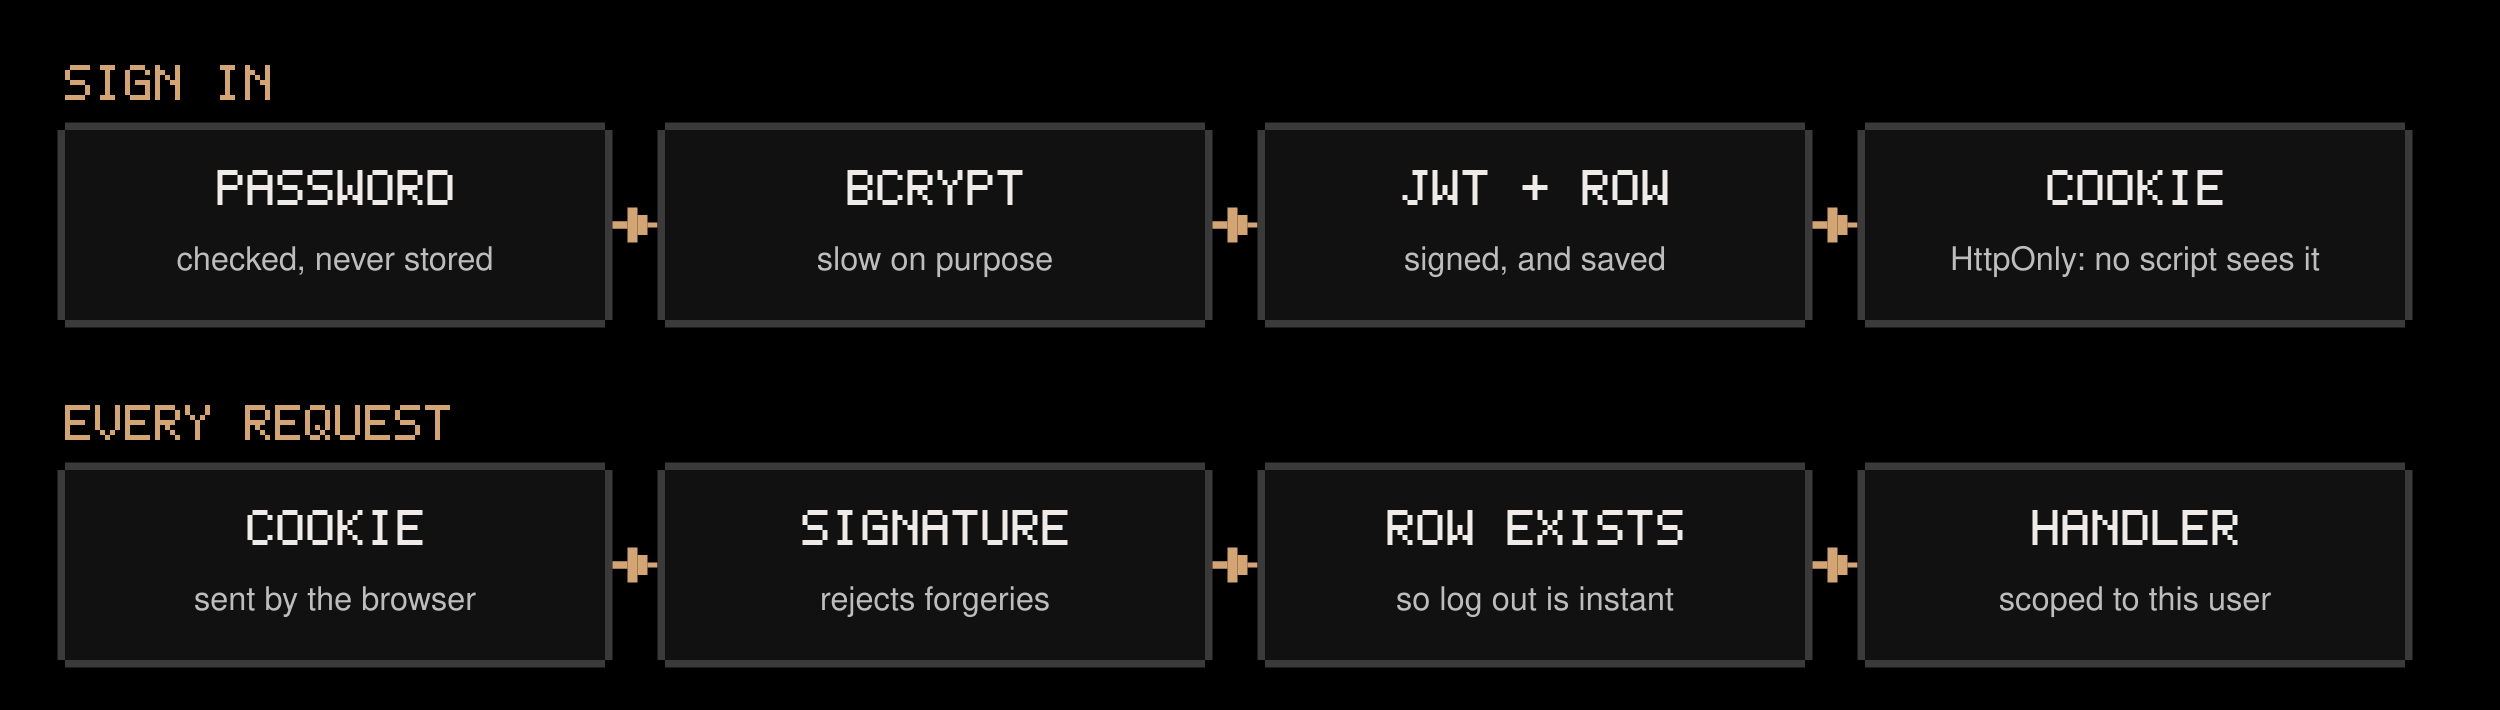
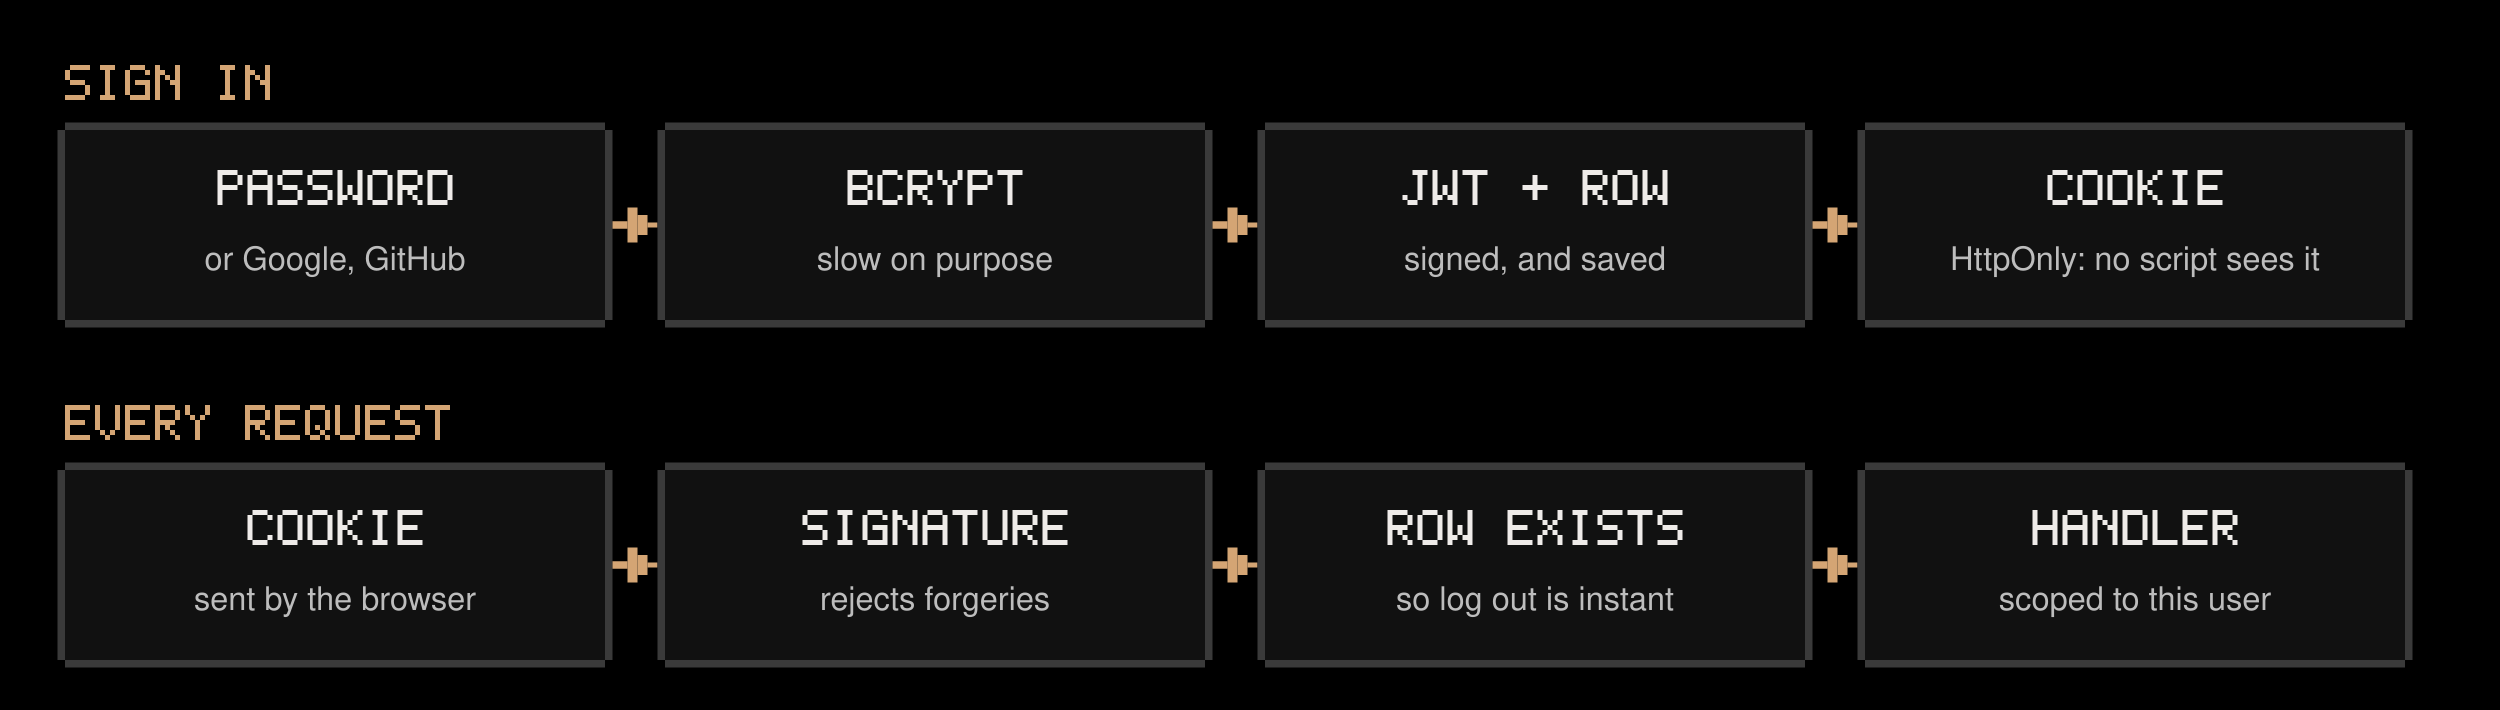
- <svg xmlns="http://www.w3.org/2000/svg" viewBox="0 0 1000 284" width="1000" height="284" role="img" aria-label="Sign-in checks the password with bcrypt, then sets a signed JWT in an HttpOnly cookie and saves a session row. Every request checks the signature and that the row still exists, so signing out takes effect at once.">
+ <svg xmlns="http://www.w3.org/2000/svg" viewBox="0 0 1000 284" width="1000" height="284" role="img" aria-label="Sign-in checks the password with bcrypt, or takes the word of Google or GitHub through OAuth 2.0, then sets a signed JWT in an HttpOnly cookie and saves a session row. Every request checks the signature and that the row still exists, so signing out takes effect at once.">
  <style>
.flow { stroke-dasharray: 8 8; animation: flow 1s linear infinite; }
@keyframes flow { to { stroke-dashoffset: -16; } }
@keyframes a0 { 0%, 24.99% { opacity: 1; } 25%, 100% { opacity: 0; } }
.a0 { animation: a0 9s infinite; opacity: 0; }
@keyframes a1 { 0%, 24.99% { opacity: 0; } 25%, 49.99% { opacity: 1; } 50%, 100% { opacity: 0; } }
.a1 { animation: a1 9s infinite; opacity: 0; }
@keyframes a2 { 0%, 49.99% { opacity: 0; } 50%, 74.99% { opacity: 1; } 75%, 100% { opacity: 0; } }
.a2 { animation: a2 9s infinite; opacity: 0; }
@keyframes a3 { 0%, 74.99% { opacity: 0; } 75%, 99.99% { opacity: 1; } 100%, 100% { opacity: 0; } }
.a3 { animation: a3 9s infinite; opacity: 0; }
@keyframes b0 { 0%, 24.99% { opacity: 1; } 25%, 100% { opacity: 0; } }
.b0 { animation: b0 9s infinite; opacity: 0; }
@keyframes b1 { 0%, 24.99% { opacity: 0; } 25%, 49.99% { opacity: 1; } 50%, 100% { opacity: 0; } }
.b1 { animation: b1 9s infinite; opacity: 0; }
@keyframes b2 { 0%, 49.99% { opacity: 0; } 50%, 74.99% { opacity: 1; } 75%, 100% { opacity: 0; } }
.b2 { animation: b2 9s infinite; opacity: 0; }
@keyframes b3 { 0%, 74.99% { opacity: 0; } 75%, 99.99% { opacity: 1; } 100%, 100% { opacity: 0; } }
.b3 { animation: b3 9s infinite; opacity: 0; }

@media (prefers-reduced-motion: reduce) { * { animation: none !important; } }
</style>
  <rect width="1000" height="284" fill="#000000" />
  <path fill="#d4a574" d="M28 26h2v2h-2zM30 26h2v2h-2zM32 26h2v2h-2zM34 26h2v2h-2zM26 28h2v2h-2zM26 30h2v2h-2zM28 32h2v2h-2zM30 32h2v2h-2zM32 32h2v2h-2zM34 34h2v2h-2zM34 36h2v2h-2zM26 38h2v2h-2zM28 38h2v2h-2zM30 38h2v2h-2zM32 38h2v2h-2zM40 26h2v2h-2zM42 26h2v2h-2zM44 26h2v2h-2zM42 28h2v2h-2zM42 30h2v2h-2zM42 32h2v2h-2zM42 34h2v2h-2zM42 36h2v2h-2zM40 38h2v2h-2zM42 38h2v2h-2zM44 38h2v2h-2zM52 26h2v2h-2zM54 26h2v2h-2zM56 26h2v2h-2zM50 28h2v2h-2zM58 28h2v2h-2zM50 30h2v2h-2zM50 32h2v2h-2zM54 32h2v2h-2zM56 32h2v2h-2zM58 32h2v2h-2zM50 34h2v2h-2zM58 34h2v2h-2zM50 36h2v2h-2zM58 36h2v2h-2zM52 38h2v2h-2zM54 38h2v2h-2zM56 38h2v2h-2zM58 38h2v2h-2zM62 26h2v2h-2zM70 26h2v2h-2zM62 28h2v2h-2zM64 28h2v2h-2zM70 28h2v2h-2zM62 30h2v2h-2zM66 30h2v2h-2zM70 30h2v2h-2zM62 32h2v2h-2zM68 32h2v2h-2zM70 32h2v2h-2zM62 34h2v2h-2zM70 34h2v2h-2zM62 36h2v2h-2zM70 36h2v2h-2zM62 38h2v2h-2zM70 38h2v2h-2zM88 26h2v2h-2zM90 26h2v2h-2zM92 26h2v2h-2zM90 28h2v2h-2zM90 30h2v2h-2zM90 32h2v2h-2zM90 34h2v2h-2zM90 36h2v2h-2zM88 38h2v2h-2zM90 38h2v2h-2zM92 38h2v2h-2zM98 26h2v2h-2zM106 26h2v2h-2zM98 28h2v2h-2zM100 28h2v2h-2zM106 28h2v2h-2zM98 30h2v2h-2zM102 30h2v2h-2zM106 30h2v2h-2zM98 32h2v2h-2zM104 32h2v2h-2zM106 32h2v2h-2zM98 34h2v2h-2zM106 34h2v2h-2zM98 36h2v2h-2zM106 36h2v2h-2zM98 38h2v2h-2zM106 38h2v2h-2z" />
  <g>
    <rect x="26" y="52" width="216" height="76" fill="#111111" />
    <rect x="26" y="49" width="216" height="3" fill="#3a3a3a" />
    <rect x="26" y="128" width="216" height="3" fill="#3a3a3a" />
    <rect x="23" y="52" width="3" height="76" fill="#3a3a3a" />
    <rect x="242" y="52" width="3" height="76" fill="#3a3a3a" />
  </g>
  <g class="a0">
    <rect x="26" y="52" width="216" height="76" fill="#1a1a1a" />
    <rect x="26" y="49" width="216" height="3" fill="#d4a574" />
    <rect x="26" y="128" width="216" height="3" fill="#d4a574" />
    <rect x="23" y="52" width="3" height="76" fill="#d4a574" />
    <rect x="242" y="52" width="3" height="76" fill="#d4a574" />
  </g>
  <path fill="#efebe9" d="M87 68h2v2h-2zM89 68h2v2h-2zM91 68h2v2h-2zM93 68h2v2h-2zM87 70h2v2h-2zM95 70h2v2h-2zM87 72h2v2h-2zM95 72h2v2h-2zM87 74h2v2h-2zM89 74h2v2h-2zM91 74h2v2h-2zM93 74h2v2h-2zM87 76h2v2h-2zM87 78h2v2h-2zM87 80h2v2h-2zM101 68h2v2h-2zM103 68h2v2h-2zM105 68h2v2h-2zM99 70h2v2h-2zM107 70h2v2h-2zM99 72h2v2h-2zM107 72h2v2h-2zM99 74h2v2h-2zM101 74h2v2h-2zM103 74h2v2h-2zM105 74h2v2h-2zM107 74h2v2h-2zM99 76h2v2h-2zM107 76h2v2h-2zM99 78h2v2h-2zM107 78h2v2h-2zM99 80h2v2h-2zM107 80h2v2h-2zM113 68h2v2h-2zM115 68h2v2h-2zM117 68h2v2h-2zM119 68h2v2h-2zM111 70h2v2h-2zM111 72h2v2h-2zM113 74h2v2h-2zM115 74h2v2h-2zM117 74h2v2h-2zM119 76h2v2h-2zM119 78h2v2h-2zM111 80h2v2h-2zM113 80h2v2h-2zM115 80h2v2h-2zM117 80h2v2h-2zM125 68h2v2h-2zM127 68h2v2h-2zM129 68h2v2h-2zM131 68h2v2h-2zM123 70h2v2h-2zM123 72h2v2h-2zM125 74h2v2h-2zM127 74h2v2h-2zM129 74h2v2h-2zM131 76h2v2h-2zM131 78h2v2h-2zM123 80h2v2h-2zM125 80h2v2h-2zM127 80h2v2h-2zM129 80h2v2h-2zM135 68h2v2h-2zM143 68h2v2h-2zM135 70h2v2h-2zM143 70h2v2h-2zM135 72h2v2h-2zM143 72h2v2h-2zM135 74h2v2h-2zM139 74h2v2h-2zM143 74h2v2h-2zM135 76h2v2h-2zM139 76h2v2h-2zM143 76h2v2h-2zM135 78h2v2h-2zM137 78h2v2h-2zM141 78h2v2h-2zM143 78h2v2h-2zM135 80h2v2h-2zM143 80h2v2h-2zM149 68h2v2h-2zM151 68h2v2h-2zM153 68h2v2h-2zM147 70h2v2h-2zM155 70h2v2h-2zM147 72h2v2h-2zM155 72h2v2h-2zM147 74h2v2h-2zM155 74h2v2h-2zM147 76h2v2h-2zM155 76h2v2h-2zM147 78h2v2h-2zM155 78h2v2h-2zM149 80h2v2h-2zM151 80h2v2h-2zM153 80h2v2h-2zM159 68h2v2h-2zM161 68h2v2h-2zM163 68h2v2h-2zM165 68h2v2h-2zM159 70h2v2h-2zM167 70h2v2h-2zM159 72h2v2h-2zM167 72h2v2h-2zM159 74h2v2h-2zM161 74h2v2h-2zM163 74h2v2h-2zM165 74h2v2h-2zM159 76h2v2h-2zM163 76h2v2h-2zM159 78h2v2h-2zM165 78h2v2h-2zM159 80h2v2h-2zM167 80h2v2h-2zM171 68h2v2h-2zM173 68h2v2h-2zM175 68h2v2h-2zM177 68h2v2h-2zM171 70h2v2h-2zM179 70h2v2h-2zM171 72h2v2h-2zM179 72h2v2h-2zM171 74h2v2h-2zM179 74h2v2h-2zM171 76h2v2h-2zM179 76h2v2h-2zM171 78h2v2h-2zM179 78h2v2h-2zM171 80h2v2h-2zM173 80h2v2h-2zM175 80h2v2h-2zM177 80h2v2h-2z" />
-   <text x="134.0" y="108" font-family="-apple-system, BlinkMacSystemFont, 'Segoe UI', Helvetica, Arial, sans-serif" font-size="13" font-weight="400" fill="#bdbdbd" text-anchor="middle">checked, never stored</text>
+   <text x="134.0" y="108" font-family="-apple-system, BlinkMacSystemFont, 'Segoe UI', Helvetica, Arial, sans-serif" font-size="13" font-weight="400" fill="#bdbdbd" text-anchor="middle">or Google, GitHub</text>
  <line class="flow" x1="245" y1="90" x2="251" y2="90" stroke="#d4a574" stroke-width="3" />
  <g fill="#d4a574">
    <rect x="251" y="83.0" width="4" height="14" />
    <rect x="255" y="86.0" width="4" height="8" />
    <rect x="259" y="89.0" width="4" height="2" />
  </g>
  <g>
    <rect x="266" y="52" width="216" height="76" fill="#111111" />
    <rect x="266" y="49" width="216" height="3" fill="#3a3a3a" />
    <rect x="266" y="128" width="216" height="3" fill="#3a3a3a" />
    <rect x="263" y="52" width="3" height="76" fill="#3a3a3a" />
    <rect x="482" y="52" width="3" height="76" fill="#3a3a3a" />
  </g>
  <g class="a1">
    <rect x="266" y="52" width="216" height="76" fill="#1a1a1a" />
    <rect x="266" y="49" width="216" height="3" fill="#d4a574" />
    <rect x="266" y="128" width="216" height="3" fill="#d4a574" />
    <rect x="263" y="52" width="3" height="76" fill="#d4a574" />
    <rect x="482" y="52" width="3" height="76" fill="#d4a574" />
  </g>
  <path fill="#efebe9" d="M339 68h2v2h-2zM341 68h2v2h-2zM343 68h2v2h-2zM345 68h2v2h-2zM339 70h2v2h-2zM347 70h2v2h-2zM339 72h2v2h-2zM347 72h2v2h-2zM339 74h2v2h-2zM341 74h2v2h-2zM343 74h2v2h-2zM345 74h2v2h-2zM339 76h2v2h-2zM347 76h2v2h-2zM339 78h2v2h-2zM347 78h2v2h-2zM339 80h2v2h-2zM341 80h2v2h-2zM343 80h2v2h-2zM345 80h2v2h-2zM353 68h2v2h-2zM355 68h2v2h-2zM357 68h2v2h-2zM351 70h2v2h-2zM359 70h2v2h-2zM351 72h2v2h-2zM351 74h2v2h-2zM351 76h2v2h-2zM351 78h2v2h-2zM359 78h2v2h-2zM353 80h2v2h-2zM355 80h2v2h-2zM357 80h2v2h-2zM363 68h2v2h-2zM365 68h2v2h-2zM367 68h2v2h-2zM369 68h2v2h-2zM363 70h2v2h-2zM371 70h2v2h-2zM363 72h2v2h-2zM371 72h2v2h-2zM363 74h2v2h-2zM365 74h2v2h-2zM367 74h2v2h-2zM369 74h2v2h-2zM363 76h2v2h-2zM367 76h2v2h-2zM363 78h2v2h-2zM369 78h2v2h-2zM363 80h2v2h-2zM371 80h2v2h-2zM375 68h2v2h-2zM383 68h2v2h-2zM375 70h2v2h-2zM383 70h2v2h-2zM377 72h2v2h-2zM381 72h2v2h-2zM379 74h2v2h-2zM379 76h2v2h-2zM379 78h2v2h-2zM379 80h2v2h-2zM387 68h2v2h-2zM389 68h2v2h-2zM391 68h2v2h-2zM393 68h2v2h-2zM387 70h2v2h-2zM395 70h2v2h-2zM387 72h2v2h-2zM395 72h2v2h-2zM387 74h2v2h-2zM389 74h2v2h-2zM391 74h2v2h-2zM393 74h2v2h-2zM387 76h2v2h-2zM387 78h2v2h-2zM387 80h2v2h-2zM399 68h2v2h-2zM401 68h2v2h-2zM403 68h2v2h-2zM405 68h2v2h-2zM407 68h2v2h-2zM403 70h2v2h-2zM403 72h2v2h-2zM403 74h2v2h-2zM403 76h2v2h-2zM403 78h2v2h-2zM403 80h2v2h-2z" />
  <text x="374.0" y="108" font-family="-apple-system, BlinkMacSystemFont, 'Segoe UI', Helvetica, Arial, sans-serif" font-size="13" font-weight="400" fill="#bdbdbd" text-anchor="middle">slow on purpose</text>
  <line class="flow" x1="485" y1="90" x2="491" y2="90" stroke="#d4a574" stroke-width="3" />
  <g fill="#d4a574">
    <rect x="491" y="83.0" width="4" height="14" />
    <rect x="495" y="86.0" width="4" height="8" />
    <rect x="499" y="89.0" width="4" height="2" />
  </g>
  <g>
    <rect x="506" y="52" width="216" height="76" fill="#111111" />
    <rect x="506" y="49" width="216" height="3" fill="#3a3a3a" />
    <rect x="506" y="128" width="216" height="3" fill="#3a3a3a" />
    <rect x="503" y="52" width="3" height="76" fill="#3a3a3a" />
    <rect x="722" y="52" width="3" height="76" fill="#3a3a3a" />
  </g>
  <g class="a2">
    <rect x="506" y="52" width="216" height="76" fill="#1a1a1a" />
    <rect x="506" y="49" width="216" height="3" fill="#d4a574" />
    <rect x="506" y="128" width="216" height="3" fill="#d4a574" />
    <rect x="503" y="52" width="3" height="76" fill="#d4a574" />
    <rect x="722" y="52" width="3" height="76" fill="#d4a574" />
  </g>
  <path fill="#efebe9" d="M565 68h2v2h-2zM567 68h2v2h-2zM569 68h2v2h-2zM567 70h2v2h-2zM567 72h2v2h-2zM567 74h2v2h-2zM567 76h2v2h-2zM561 78h2v2h-2zM567 78h2v2h-2zM563 80h2v2h-2zM565 80h2v2h-2zM573 68h2v2h-2zM581 68h2v2h-2zM573 70h2v2h-2zM581 70h2v2h-2zM573 72h2v2h-2zM581 72h2v2h-2zM573 74h2v2h-2zM577 74h2v2h-2zM581 74h2v2h-2zM573 76h2v2h-2zM577 76h2v2h-2zM581 76h2v2h-2zM573 78h2v2h-2zM575 78h2v2h-2zM579 78h2v2h-2zM581 78h2v2h-2zM573 80h2v2h-2zM581 80h2v2h-2zM585 68h2v2h-2zM587 68h2v2h-2zM589 68h2v2h-2zM591 68h2v2h-2zM593 68h2v2h-2zM589 70h2v2h-2zM589 72h2v2h-2zM589 74h2v2h-2zM589 76h2v2h-2zM589 78h2v2h-2zM589 80h2v2h-2zM613 70h2v2h-2zM613 72h2v2h-2zM609 74h2v2h-2zM611 74h2v2h-2zM613 74h2v2h-2zM615 74h2v2h-2zM617 74h2v2h-2zM613 76h2v2h-2zM613 78h2v2h-2zM633 68h2v2h-2zM635 68h2v2h-2zM637 68h2v2h-2zM639 68h2v2h-2zM633 70h2v2h-2zM641 70h2v2h-2zM633 72h2v2h-2zM641 72h2v2h-2zM633 74h2v2h-2zM635 74h2v2h-2zM637 74h2v2h-2zM639 74h2v2h-2zM633 76h2v2h-2zM637 76h2v2h-2zM633 78h2v2h-2zM639 78h2v2h-2zM633 80h2v2h-2zM641 80h2v2h-2zM647 68h2v2h-2zM649 68h2v2h-2zM651 68h2v2h-2zM645 70h2v2h-2zM653 70h2v2h-2zM645 72h2v2h-2zM653 72h2v2h-2zM645 74h2v2h-2zM653 74h2v2h-2zM645 76h2v2h-2zM653 76h2v2h-2zM645 78h2v2h-2zM653 78h2v2h-2zM647 80h2v2h-2zM649 80h2v2h-2zM651 80h2v2h-2zM657 68h2v2h-2zM665 68h2v2h-2zM657 70h2v2h-2zM665 70h2v2h-2zM657 72h2v2h-2zM665 72h2v2h-2zM657 74h2v2h-2zM661 74h2v2h-2zM665 74h2v2h-2zM657 76h2v2h-2zM661 76h2v2h-2zM665 76h2v2h-2zM657 78h2v2h-2zM659 78h2v2h-2zM663 78h2v2h-2zM665 78h2v2h-2zM657 80h2v2h-2zM665 80h2v2h-2z" />
  <text x="614.0" y="108" font-family="-apple-system, BlinkMacSystemFont, 'Segoe UI', Helvetica, Arial, sans-serif" font-size="13" font-weight="400" fill="#bdbdbd" text-anchor="middle">signed, and saved</text>
  <line class="flow" x1="725" y1="90" x2="731" y2="90" stroke="#d4a574" stroke-width="3" />
  <g fill="#d4a574">
    <rect x="731" y="83.0" width="4" height="14" />
    <rect x="735" y="86.0" width="4" height="8" />
    <rect x="739" y="89.0" width="4" height="2" />
  </g>
  <g>
    <rect x="746" y="52" width="216" height="76" fill="#111111" />
    <rect x="746" y="49" width="216" height="3" fill="#3a3a3a" />
    <rect x="746" y="128" width="216" height="3" fill="#3a3a3a" />
    <rect x="743" y="52" width="3" height="76" fill="#3a3a3a" />
    <rect x="962" y="52" width="3" height="76" fill="#3a3a3a" />
  </g>
  <g class="a3">
    <rect x="746" y="52" width="216" height="76" fill="#1a1a1a" />
    <rect x="746" y="49" width="216" height="3" fill="#d4a574" />
    <rect x="746" y="128" width="216" height="3" fill="#d4a574" />
    <rect x="743" y="52" width="3" height="76" fill="#d4a574" />
    <rect x="962" y="52" width="3" height="76" fill="#d4a574" />
  </g>
  <path fill="#efebe9" d="M821 68h2v2h-2zM823 68h2v2h-2zM825 68h2v2h-2zM819 70h2v2h-2zM827 70h2v2h-2zM819 72h2v2h-2zM819 74h2v2h-2zM819 76h2v2h-2zM819 78h2v2h-2zM827 78h2v2h-2zM821 80h2v2h-2zM823 80h2v2h-2zM825 80h2v2h-2zM833 68h2v2h-2zM835 68h2v2h-2zM837 68h2v2h-2zM831 70h2v2h-2zM839 70h2v2h-2zM831 72h2v2h-2zM839 72h2v2h-2zM831 74h2v2h-2zM839 74h2v2h-2zM831 76h2v2h-2zM839 76h2v2h-2zM831 78h2v2h-2zM839 78h2v2h-2zM833 80h2v2h-2zM835 80h2v2h-2zM837 80h2v2h-2zM845 68h2v2h-2zM847 68h2v2h-2zM849 68h2v2h-2zM843 70h2v2h-2zM851 70h2v2h-2zM843 72h2v2h-2zM851 72h2v2h-2zM843 74h2v2h-2zM851 74h2v2h-2zM843 76h2v2h-2zM851 76h2v2h-2zM843 78h2v2h-2zM851 78h2v2h-2zM845 80h2v2h-2zM847 80h2v2h-2zM849 80h2v2h-2zM855 68h2v2h-2zM863 68h2v2h-2zM855 70h2v2h-2zM861 70h2v2h-2zM855 72h2v2h-2zM859 72h2v2h-2zM855 74h2v2h-2zM857 74h2v2h-2zM855 76h2v2h-2zM859 76h2v2h-2zM855 78h2v2h-2zM861 78h2v2h-2zM855 80h2v2h-2zM863 80h2v2h-2zM869 68h2v2h-2zM871 68h2v2h-2zM873 68h2v2h-2zM871 70h2v2h-2zM871 72h2v2h-2zM871 74h2v2h-2zM871 76h2v2h-2zM871 78h2v2h-2zM869 80h2v2h-2zM871 80h2v2h-2zM873 80h2v2h-2zM879 68h2v2h-2zM881 68h2v2h-2zM883 68h2v2h-2zM885 68h2v2h-2zM887 68h2v2h-2zM879 70h2v2h-2zM879 72h2v2h-2zM879 74h2v2h-2zM881 74h2v2h-2zM883 74h2v2h-2zM885 74h2v2h-2zM879 76h2v2h-2zM879 78h2v2h-2zM879 80h2v2h-2zM881 80h2v2h-2zM883 80h2v2h-2zM885 80h2v2h-2zM887 80h2v2h-2z" />
  <text x="854.0" y="108" font-family="-apple-system, BlinkMacSystemFont, 'Segoe UI', Helvetica, Arial, sans-serif" font-size="13" font-weight="400" fill="#bdbdbd" text-anchor="middle">HttpOnly: no script sees it</text>
  <path fill="#d4a574" d="M26 162h2v2h-2zM28 162h2v2h-2zM30 162h2v2h-2zM32 162h2v2h-2zM34 162h2v2h-2zM26 164h2v2h-2zM26 166h2v2h-2zM26 168h2v2h-2zM28 168h2v2h-2zM30 168h2v2h-2zM32 168h2v2h-2zM26 170h2v2h-2zM26 172h2v2h-2zM26 174h2v2h-2zM28 174h2v2h-2zM30 174h2v2h-2zM32 174h2v2h-2zM34 174h2v2h-2zM38 162h2v2h-2zM46 162h2v2h-2zM38 164h2v2h-2zM46 164h2v2h-2zM38 166h2v2h-2zM46 166h2v2h-2zM38 168h2v2h-2zM46 168h2v2h-2zM38 170h2v2h-2zM46 170h2v2h-2zM40 172h2v2h-2zM44 172h2v2h-2zM42 174h2v2h-2zM50 162h2v2h-2zM52 162h2v2h-2zM54 162h2v2h-2zM56 162h2v2h-2zM58 162h2v2h-2zM50 164h2v2h-2zM50 166h2v2h-2zM50 168h2v2h-2zM52 168h2v2h-2zM54 168h2v2h-2zM56 168h2v2h-2zM50 170h2v2h-2zM50 172h2v2h-2zM50 174h2v2h-2zM52 174h2v2h-2zM54 174h2v2h-2zM56 174h2v2h-2zM58 174h2v2h-2zM62 162h2v2h-2zM64 162h2v2h-2zM66 162h2v2h-2zM68 162h2v2h-2zM62 164h2v2h-2zM70 164h2v2h-2zM62 166h2v2h-2zM70 166h2v2h-2zM62 168h2v2h-2zM64 168h2v2h-2zM66 168h2v2h-2zM68 168h2v2h-2zM62 170h2v2h-2zM66 170h2v2h-2zM62 172h2v2h-2zM68 172h2v2h-2zM62 174h2v2h-2zM70 174h2v2h-2zM74 162h2v2h-2zM82 162h2v2h-2zM74 164h2v2h-2zM82 164h2v2h-2zM76 166h2v2h-2zM80 166h2v2h-2zM78 168h2v2h-2zM78 170h2v2h-2zM78 172h2v2h-2zM78 174h2v2h-2zM98 162h2v2h-2zM100 162h2v2h-2zM102 162h2v2h-2zM104 162h2v2h-2zM98 164h2v2h-2zM106 164h2v2h-2zM98 166h2v2h-2zM106 166h2v2h-2zM98 168h2v2h-2zM100 168h2v2h-2zM102 168h2v2h-2zM104 168h2v2h-2zM98 170h2v2h-2zM102 170h2v2h-2zM98 172h2v2h-2zM104 172h2v2h-2zM98 174h2v2h-2zM106 174h2v2h-2zM110 162h2v2h-2zM112 162h2v2h-2zM114 162h2v2h-2zM116 162h2v2h-2zM118 162h2v2h-2zM110 164h2v2h-2zM110 166h2v2h-2zM110 168h2v2h-2zM112 168h2v2h-2zM114 168h2v2h-2zM116 168h2v2h-2zM110 170h2v2h-2zM110 172h2v2h-2zM110 174h2v2h-2zM112 174h2v2h-2zM114 174h2v2h-2zM116 174h2v2h-2zM118 174h2v2h-2zM124 162h2v2h-2zM126 162h2v2h-2zM128 162h2v2h-2zM122 164h2v2h-2zM130 164h2v2h-2zM122 166h2v2h-2zM130 166h2v2h-2zM122 168h2v2h-2zM130 168h2v2h-2zM122 170h2v2h-2zM126 170h2v2h-2zM130 170h2v2h-2zM122 172h2v2h-2zM128 172h2v2h-2zM124 174h2v2h-2zM126 174h2v2h-2zM130 174h2v2h-2zM134 162h2v2h-2zM142 162h2v2h-2zM134 164h2v2h-2zM142 164h2v2h-2zM134 166h2v2h-2zM142 166h2v2h-2zM134 168h2v2h-2zM142 168h2v2h-2zM134 170h2v2h-2zM142 170h2v2h-2zM134 172h2v2h-2zM142 172h2v2h-2zM136 174h2v2h-2zM138 174h2v2h-2zM140 174h2v2h-2zM146 162h2v2h-2zM148 162h2v2h-2zM150 162h2v2h-2zM152 162h2v2h-2zM154 162h2v2h-2zM146 164h2v2h-2zM146 166h2v2h-2zM146 168h2v2h-2zM148 168h2v2h-2zM150 168h2v2h-2zM152 168h2v2h-2zM146 170h2v2h-2zM146 172h2v2h-2zM146 174h2v2h-2zM148 174h2v2h-2zM150 174h2v2h-2zM152 174h2v2h-2zM154 174h2v2h-2zM160 162h2v2h-2zM162 162h2v2h-2zM164 162h2v2h-2zM166 162h2v2h-2zM158 164h2v2h-2zM158 166h2v2h-2zM160 168h2v2h-2zM162 168h2v2h-2zM164 168h2v2h-2zM166 170h2v2h-2zM166 172h2v2h-2zM158 174h2v2h-2zM160 174h2v2h-2zM162 174h2v2h-2zM164 174h2v2h-2zM170 162h2v2h-2zM172 162h2v2h-2zM174 162h2v2h-2zM176 162h2v2h-2zM178 162h2v2h-2zM174 164h2v2h-2zM174 166h2v2h-2zM174 168h2v2h-2zM174 170h2v2h-2zM174 172h2v2h-2zM174 174h2v2h-2z" />
  <g>
    <rect x="26" y="188" width="216" height="76" fill="#111111" />
    <rect x="26" y="185" width="216" height="3" fill="#3a3a3a" />
    <rect x="26" y="264" width="216" height="3" fill="#3a3a3a" />
    <rect x="23" y="188" width="3" height="76" fill="#3a3a3a" />
    <rect x="242" y="188" width="3" height="76" fill="#3a3a3a" />
  </g>
  <g class="b0">
    <rect x="26" y="188" width="216" height="76" fill="#1a1a1a" />
    <rect x="26" y="185" width="216" height="3" fill="#d4a574" />
    <rect x="26" y="264" width="216" height="3" fill="#d4a574" />
    <rect x="23" y="188" width="3" height="76" fill="#d4a574" />
    <rect x="242" y="188" width="3" height="76" fill="#d4a574" />
  </g>
  <path fill="#efebe9" d="M101 204h2v2h-2zM103 204h2v2h-2zM105 204h2v2h-2zM99 206h2v2h-2zM107 206h2v2h-2zM99 208h2v2h-2zM99 210h2v2h-2zM99 212h2v2h-2zM99 214h2v2h-2zM107 214h2v2h-2zM101 216h2v2h-2zM103 216h2v2h-2zM105 216h2v2h-2zM113 204h2v2h-2zM115 204h2v2h-2zM117 204h2v2h-2zM111 206h2v2h-2zM119 206h2v2h-2zM111 208h2v2h-2zM119 208h2v2h-2zM111 210h2v2h-2zM119 210h2v2h-2zM111 212h2v2h-2zM119 212h2v2h-2zM111 214h2v2h-2zM119 214h2v2h-2zM113 216h2v2h-2zM115 216h2v2h-2zM117 216h2v2h-2zM125 204h2v2h-2zM127 204h2v2h-2zM129 204h2v2h-2zM123 206h2v2h-2zM131 206h2v2h-2zM123 208h2v2h-2zM131 208h2v2h-2zM123 210h2v2h-2zM131 210h2v2h-2zM123 212h2v2h-2zM131 212h2v2h-2zM123 214h2v2h-2zM131 214h2v2h-2zM125 216h2v2h-2zM127 216h2v2h-2zM129 216h2v2h-2zM135 204h2v2h-2zM143 204h2v2h-2zM135 206h2v2h-2zM141 206h2v2h-2zM135 208h2v2h-2zM139 208h2v2h-2zM135 210h2v2h-2zM137 210h2v2h-2zM135 212h2v2h-2zM139 212h2v2h-2zM135 214h2v2h-2zM141 214h2v2h-2zM135 216h2v2h-2zM143 216h2v2h-2zM149 204h2v2h-2zM151 204h2v2h-2zM153 204h2v2h-2zM151 206h2v2h-2zM151 208h2v2h-2zM151 210h2v2h-2zM151 212h2v2h-2zM151 214h2v2h-2zM149 216h2v2h-2zM151 216h2v2h-2zM153 216h2v2h-2zM159 204h2v2h-2zM161 204h2v2h-2zM163 204h2v2h-2zM165 204h2v2h-2zM167 204h2v2h-2zM159 206h2v2h-2zM159 208h2v2h-2zM159 210h2v2h-2zM161 210h2v2h-2zM163 210h2v2h-2zM165 210h2v2h-2zM159 212h2v2h-2zM159 214h2v2h-2zM159 216h2v2h-2zM161 216h2v2h-2zM163 216h2v2h-2zM165 216h2v2h-2zM167 216h2v2h-2z" />
  <text x="134.0" y="244" font-family="-apple-system, BlinkMacSystemFont, 'Segoe UI', Helvetica, Arial, sans-serif" font-size="13" font-weight="400" fill="#bdbdbd" text-anchor="middle">sent by the browser</text>
  <line class="flow" x1="245" y1="226" x2="251" y2="226" stroke="#d4a574" stroke-width="3" />
  <g fill="#d4a574">
    <rect x="251" y="219.0" width="4" height="14" />
    <rect x="255" y="222.0" width="4" height="8" />
    <rect x="259" y="225.0" width="4" height="2" />
  </g>
  <g>
    <rect x="266" y="188" width="216" height="76" fill="#111111" />
    <rect x="266" y="185" width="216" height="3" fill="#3a3a3a" />
    <rect x="266" y="264" width="216" height="3" fill="#3a3a3a" />
    <rect x="263" y="188" width="3" height="76" fill="#3a3a3a" />
    <rect x="482" y="188" width="3" height="76" fill="#3a3a3a" />
  </g>
  <g class="b1">
    <rect x="266" y="188" width="216" height="76" fill="#1a1a1a" />
    <rect x="266" y="185" width="216" height="3" fill="#d4a574" />
    <rect x="266" y="264" width="216" height="3" fill="#d4a574" />
    <rect x="263" y="188" width="3" height="76" fill="#d4a574" />
    <rect x="482" y="188" width="3" height="76" fill="#d4a574" />
  </g>
  <path fill="#efebe9" d="M323 204h2v2h-2zM325 204h2v2h-2zM327 204h2v2h-2zM329 204h2v2h-2zM321 206h2v2h-2zM321 208h2v2h-2zM323 210h2v2h-2zM325 210h2v2h-2zM327 210h2v2h-2zM329 212h2v2h-2zM329 214h2v2h-2zM321 216h2v2h-2zM323 216h2v2h-2zM325 216h2v2h-2zM327 216h2v2h-2zM335 204h2v2h-2zM337 204h2v2h-2zM339 204h2v2h-2zM337 206h2v2h-2zM337 208h2v2h-2zM337 210h2v2h-2zM337 212h2v2h-2zM337 214h2v2h-2zM335 216h2v2h-2zM337 216h2v2h-2zM339 216h2v2h-2zM347 204h2v2h-2zM349 204h2v2h-2zM351 204h2v2h-2zM345 206h2v2h-2zM353 206h2v2h-2zM345 208h2v2h-2zM345 210h2v2h-2zM349 210h2v2h-2zM351 210h2v2h-2zM353 210h2v2h-2zM345 212h2v2h-2zM353 212h2v2h-2zM345 214h2v2h-2zM353 214h2v2h-2zM347 216h2v2h-2zM349 216h2v2h-2zM351 216h2v2h-2zM353 216h2v2h-2zM357 204h2v2h-2zM365 204h2v2h-2zM357 206h2v2h-2zM359 206h2v2h-2zM365 206h2v2h-2zM357 208h2v2h-2zM361 208h2v2h-2zM365 208h2v2h-2zM357 210h2v2h-2zM363 210h2v2h-2zM365 210h2v2h-2zM357 212h2v2h-2zM365 212h2v2h-2zM357 214h2v2h-2zM365 214h2v2h-2zM357 216h2v2h-2zM365 216h2v2h-2zM371 204h2v2h-2zM373 204h2v2h-2zM375 204h2v2h-2zM369 206h2v2h-2zM377 206h2v2h-2zM369 208h2v2h-2zM377 208h2v2h-2zM369 210h2v2h-2zM371 210h2v2h-2zM373 210h2v2h-2zM375 210h2v2h-2zM377 210h2v2h-2zM369 212h2v2h-2zM377 212h2v2h-2zM369 214h2v2h-2zM377 214h2v2h-2zM369 216h2v2h-2zM377 216h2v2h-2zM381 204h2v2h-2zM383 204h2v2h-2zM385 204h2v2h-2zM387 204h2v2h-2zM389 204h2v2h-2zM385 206h2v2h-2zM385 208h2v2h-2zM385 210h2v2h-2zM385 212h2v2h-2zM385 214h2v2h-2zM385 216h2v2h-2zM393 204h2v2h-2zM401 204h2v2h-2zM393 206h2v2h-2zM401 206h2v2h-2zM393 208h2v2h-2zM401 208h2v2h-2zM393 210h2v2h-2zM401 210h2v2h-2zM393 212h2v2h-2zM401 212h2v2h-2zM393 214h2v2h-2zM401 214h2v2h-2zM395 216h2v2h-2zM397 216h2v2h-2zM399 216h2v2h-2zM405 204h2v2h-2zM407 204h2v2h-2zM409 204h2v2h-2zM411 204h2v2h-2zM405 206h2v2h-2zM413 206h2v2h-2zM405 208h2v2h-2zM413 208h2v2h-2zM405 210h2v2h-2zM407 210h2v2h-2zM409 210h2v2h-2zM411 210h2v2h-2zM405 212h2v2h-2zM409 212h2v2h-2zM405 214h2v2h-2zM411 214h2v2h-2zM405 216h2v2h-2zM413 216h2v2h-2zM417 204h2v2h-2zM419 204h2v2h-2zM421 204h2v2h-2zM423 204h2v2h-2zM425 204h2v2h-2zM417 206h2v2h-2zM417 208h2v2h-2zM417 210h2v2h-2zM419 210h2v2h-2zM421 210h2v2h-2zM423 210h2v2h-2zM417 212h2v2h-2zM417 214h2v2h-2zM417 216h2v2h-2zM419 216h2v2h-2zM421 216h2v2h-2zM423 216h2v2h-2zM425 216h2v2h-2z" />
  <text x="374.0" y="244" font-family="-apple-system, BlinkMacSystemFont, 'Segoe UI', Helvetica, Arial, sans-serif" font-size="13" font-weight="400" fill="#bdbdbd" text-anchor="middle">rejects forgeries</text>
  <line class="flow" x1="485" y1="226" x2="491" y2="226" stroke="#d4a574" stroke-width="3" />
  <g fill="#d4a574">
    <rect x="491" y="219.0" width="4" height="14" />
    <rect x="495" y="222.0" width="4" height="8" />
    <rect x="499" y="225.0" width="4" height="2" />
  </g>
  <g>
    <rect x="506" y="188" width="216" height="76" fill="#111111" />
    <rect x="506" y="185" width="216" height="3" fill="#3a3a3a" />
    <rect x="506" y="264" width="216" height="3" fill="#3a3a3a" />
    <rect x="503" y="188" width="3" height="76" fill="#3a3a3a" />
    <rect x="722" y="188" width="3" height="76" fill="#3a3a3a" />
  </g>
  <g class="b2">
    <rect x="506" y="188" width="216" height="76" fill="#1a1a1a" />
    <rect x="506" y="185" width="216" height="3" fill="#d4a574" />
    <rect x="506" y="264" width="216" height="3" fill="#d4a574" />
    <rect x="503" y="188" width="3" height="76" fill="#d4a574" />
    <rect x="722" y="188" width="3" height="76" fill="#d4a574" />
  </g>
  <path fill="#efebe9" d="M555 204h2v2h-2zM557 204h2v2h-2zM559 204h2v2h-2zM561 204h2v2h-2zM555 206h2v2h-2zM563 206h2v2h-2zM555 208h2v2h-2zM563 208h2v2h-2zM555 210h2v2h-2zM557 210h2v2h-2zM559 210h2v2h-2zM561 210h2v2h-2zM555 212h2v2h-2zM559 212h2v2h-2zM555 214h2v2h-2zM561 214h2v2h-2zM555 216h2v2h-2zM563 216h2v2h-2zM569 204h2v2h-2zM571 204h2v2h-2zM573 204h2v2h-2zM567 206h2v2h-2zM575 206h2v2h-2zM567 208h2v2h-2zM575 208h2v2h-2zM567 210h2v2h-2zM575 210h2v2h-2zM567 212h2v2h-2zM575 212h2v2h-2zM567 214h2v2h-2zM575 214h2v2h-2zM569 216h2v2h-2zM571 216h2v2h-2zM573 216h2v2h-2zM579 204h2v2h-2zM587 204h2v2h-2zM579 206h2v2h-2zM587 206h2v2h-2zM579 208h2v2h-2zM587 208h2v2h-2zM579 210h2v2h-2zM583 210h2v2h-2zM587 210h2v2h-2zM579 212h2v2h-2zM583 212h2v2h-2zM587 212h2v2h-2zM579 214h2v2h-2zM581 214h2v2h-2zM585 214h2v2h-2zM587 214h2v2h-2zM579 216h2v2h-2zM587 216h2v2h-2zM603 204h2v2h-2zM605 204h2v2h-2zM607 204h2v2h-2zM609 204h2v2h-2zM611 204h2v2h-2zM603 206h2v2h-2zM603 208h2v2h-2zM603 210h2v2h-2zM605 210h2v2h-2zM607 210h2v2h-2zM609 210h2v2h-2zM603 212h2v2h-2zM603 214h2v2h-2zM603 216h2v2h-2zM605 216h2v2h-2zM607 216h2v2h-2zM609 216h2v2h-2zM611 216h2v2h-2zM615 204h2v2h-2zM623 204h2v2h-2zM615 206h2v2h-2zM623 206h2v2h-2zM617 208h2v2h-2zM621 208h2v2h-2zM619 210h2v2h-2zM617 212h2v2h-2zM621 212h2v2h-2zM615 214h2v2h-2zM623 214h2v2h-2zM615 216h2v2h-2zM623 216h2v2h-2zM629 204h2v2h-2zM631 204h2v2h-2zM633 204h2v2h-2zM631 206h2v2h-2zM631 208h2v2h-2zM631 210h2v2h-2zM631 212h2v2h-2zM631 214h2v2h-2zM629 216h2v2h-2zM631 216h2v2h-2zM633 216h2v2h-2zM641 204h2v2h-2zM643 204h2v2h-2zM645 204h2v2h-2zM647 204h2v2h-2zM639 206h2v2h-2zM639 208h2v2h-2zM641 210h2v2h-2zM643 210h2v2h-2zM645 210h2v2h-2zM647 212h2v2h-2zM647 214h2v2h-2zM639 216h2v2h-2zM641 216h2v2h-2zM643 216h2v2h-2zM645 216h2v2h-2zM651 204h2v2h-2zM653 204h2v2h-2zM655 204h2v2h-2zM657 204h2v2h-2zM659 204h2v2h-2zM655 206h2v2h-2zM655 208h2v2h-2zM655 210h2v2h-2zM655 212h2v2h-2zM655 214h2v2h-2zM655 216h2v2h-2zM665 204h2v2h-2zM667 204h2v2h-2zM669 204h2v2h-2zM671 204h2v2h-2zM663 206h2v2h-2zM663 208h2v2h-2zM665 210h2v2h-2zM667 210h2v2h-2zM669 210h2v2h-2zM671 212h2v2h-2zM671 214h2v2h-2zM663 216h2v2h-2zM665 216h2v2h-2zM667 216h2v2h-2zM669 216h2v2h-2z" />
  <text x="614.0" y="244" font-family="-apple-system, BlinkMacSystemFont, 'Segoe UI', Helvetica, Arial, sans-serif" font-size="13" font-weight="400" fill="#bdbdbd" text-anchor="middle">so log out is instant</text>
  <line class="flow" x1="725" y1="226" x2="731" y2="226" stroke="#d4a574" stroke-width="3" />
  <g fill="#d4a574">
    <rect x="731" y="219.0" width="4" height="14" />
    <rect x="735" y="222.0" width="4" height="8" />
    <rect x="739" y="225.0" width="4" height="2" />
  </g>
  <g>
    <rect x="746" y="188" width="216" height="76" fill="#111111" />
    <rect x="746" y="185" width="216" height="3" fill="#3a3a3a" />
    <rect x="746" y="264" width="216" height="3" fill="#3a3a3a" />
    <rect x="743" y="188" width="3" height="76" fill="#3a3a3a" />
    <rect x="962" y="188" width="3" height="76" fill="#3a3a3a" />
  </g>
  <g class="b3">
    <rect x="746" y="188" width="216" height="76" fill="#1a1a1a" />
    <rect x="746" y="185" width="216" height="3" fill="#d4a574" />
    <rect x="746" y="264" width="216" height="3" fill="#d4a574" />
    <rect x="743" y="188" width="3" height="76" fill="#d4a574" />
    <rect x="962" y="188" width="3" height="76" fill="#d4a574" />
  </g>
  <path fill="#efebe9" d="M813 204h2v2h-2zM821 204h2v2h-2zM813 206h2v2h-2zM821 206h2v2h-2zM813 208h2v2h-2zM821 208h2v2h-2zM813 210h2v2h-2zM815 210h2v2h-2zM817 210h2v2h-2zM819 210h2v2h-2zM821 210h2v2h-2zM813 212h2v2h-2zM821 212h2v2h-2zM813 214h2v2h-2zM821 214h2v2h-2zM813 216h2v2h-2zM821 216h2v2h-2zM827 204h2v2h-2zM829 204h2v2h-2zM831 204h2v2h-2zM825 206h2v2h-2zM833 206h2v2h-2zM825 208h2v2h-2zM833 208h2v2h-2zM825 210h2v2h-2zM827 210h2v2h-2zM829 210h2v2h-2zM831 210h2v2h-2zM833 210h2v2h-2zM825 212h2v2h-2zM833 212h2v2h-2zM825 214h2v2h-2zM833 214h2v2h-2zM825 216h2v2h-2zM833 216h2v2h-2zM837 204h2v2h-2zM845 204h2v2h-2zM837 206h2v2h-2zM839 206h2v2h-2zM845 206h2v2h-2zM837 208h2v2h-2zM841 208h2v2h-2zM845 208h2v2h-2zM837 210h2v2h-2zM843 210h2v2h-2zM845 210h2v2h-2zM837 212h2v2h-2zM845 212h2v2h-2zM837 214h2v2h-2zM845 214h2v2h-2zM837 216h2v2h-2zM845 216h2v2h-2zM849 204h2v2h-2zM851 204h2v2h-2zM853 204h2v2h-2zM855 204h2v2h-2zM849 206h2v2h-2zM857 206h2v2h-2zM849 208h2v2h-2zM857 208h2v2h-2zM849 210h2v2h-2zM857 210h2v2h-2zM849 212h2v2h-2zM857 212h2v2h-2zM849 214h2v2h-2zM857 214h2v2h-2zM849 216h2v2h-2zM851 216h2v2h-2zM853 216h2v2h-2zM855 216h2v2h-2zM861 204h2v2h-2zM861 206h2v2h-2zM861 208h2v2h-2zM861 210h2v2h-2zM861 212h2v2h-2zM861 214h2v2h-2zM861 216h2v2h-2zM863 216h2v2h-2zM865 216h2v2h-2zM867 216h2v2h-2zM869 216h2v2h-2zM873 204h2v2h-2zM875 204h2v2h-2zM877 204h2v2h-2zM879 204h2v2h-2zM881 204h2v2h-2zM873 206h2v2h-2zM873 208h2v2h-2zM873 210h2v2h-2zM875 210h2v2h-2zM877 210h2v2h-2zM879 210h2v2h-2zM873 212h2v2h-2zM873 214h2v2h-2zM873 216h2v2h-2zM875 216h2v2h-2zM877 216h2v2h-2zM879 216h2v2h-2zM881 216h2v2h-2zM885 204h2v2h-2zM887 204h2v2h-2zM889 204h2v2h-2zM891 204h2v2h-2zM885 206h2v2h-2zM893 206h2v2h-2zM885 208h2v2h-2zM893 208h2v2h-2zM885 210h2v2h-2zM887 210h2v2h-2zM889 210h2v2h-2zM891 210h2v2h-2zM885 212h2v2h-2zM889 212h2v2h-2zM885 214h2v2h-2zM891 214h2v2h-2zM885 216h2v2h-2zM893 216h2v2h-2z" />
  <text x="854.0" y="244" font-family="-apple-system, BlinkMacSystemFont, 'Segoe UI', Helvetica, Arial, sans-serif" font-size="13" font-weight="400" fill="#bdbdbd" text-anchor="middle">scoped to this user</text>
</svg>
